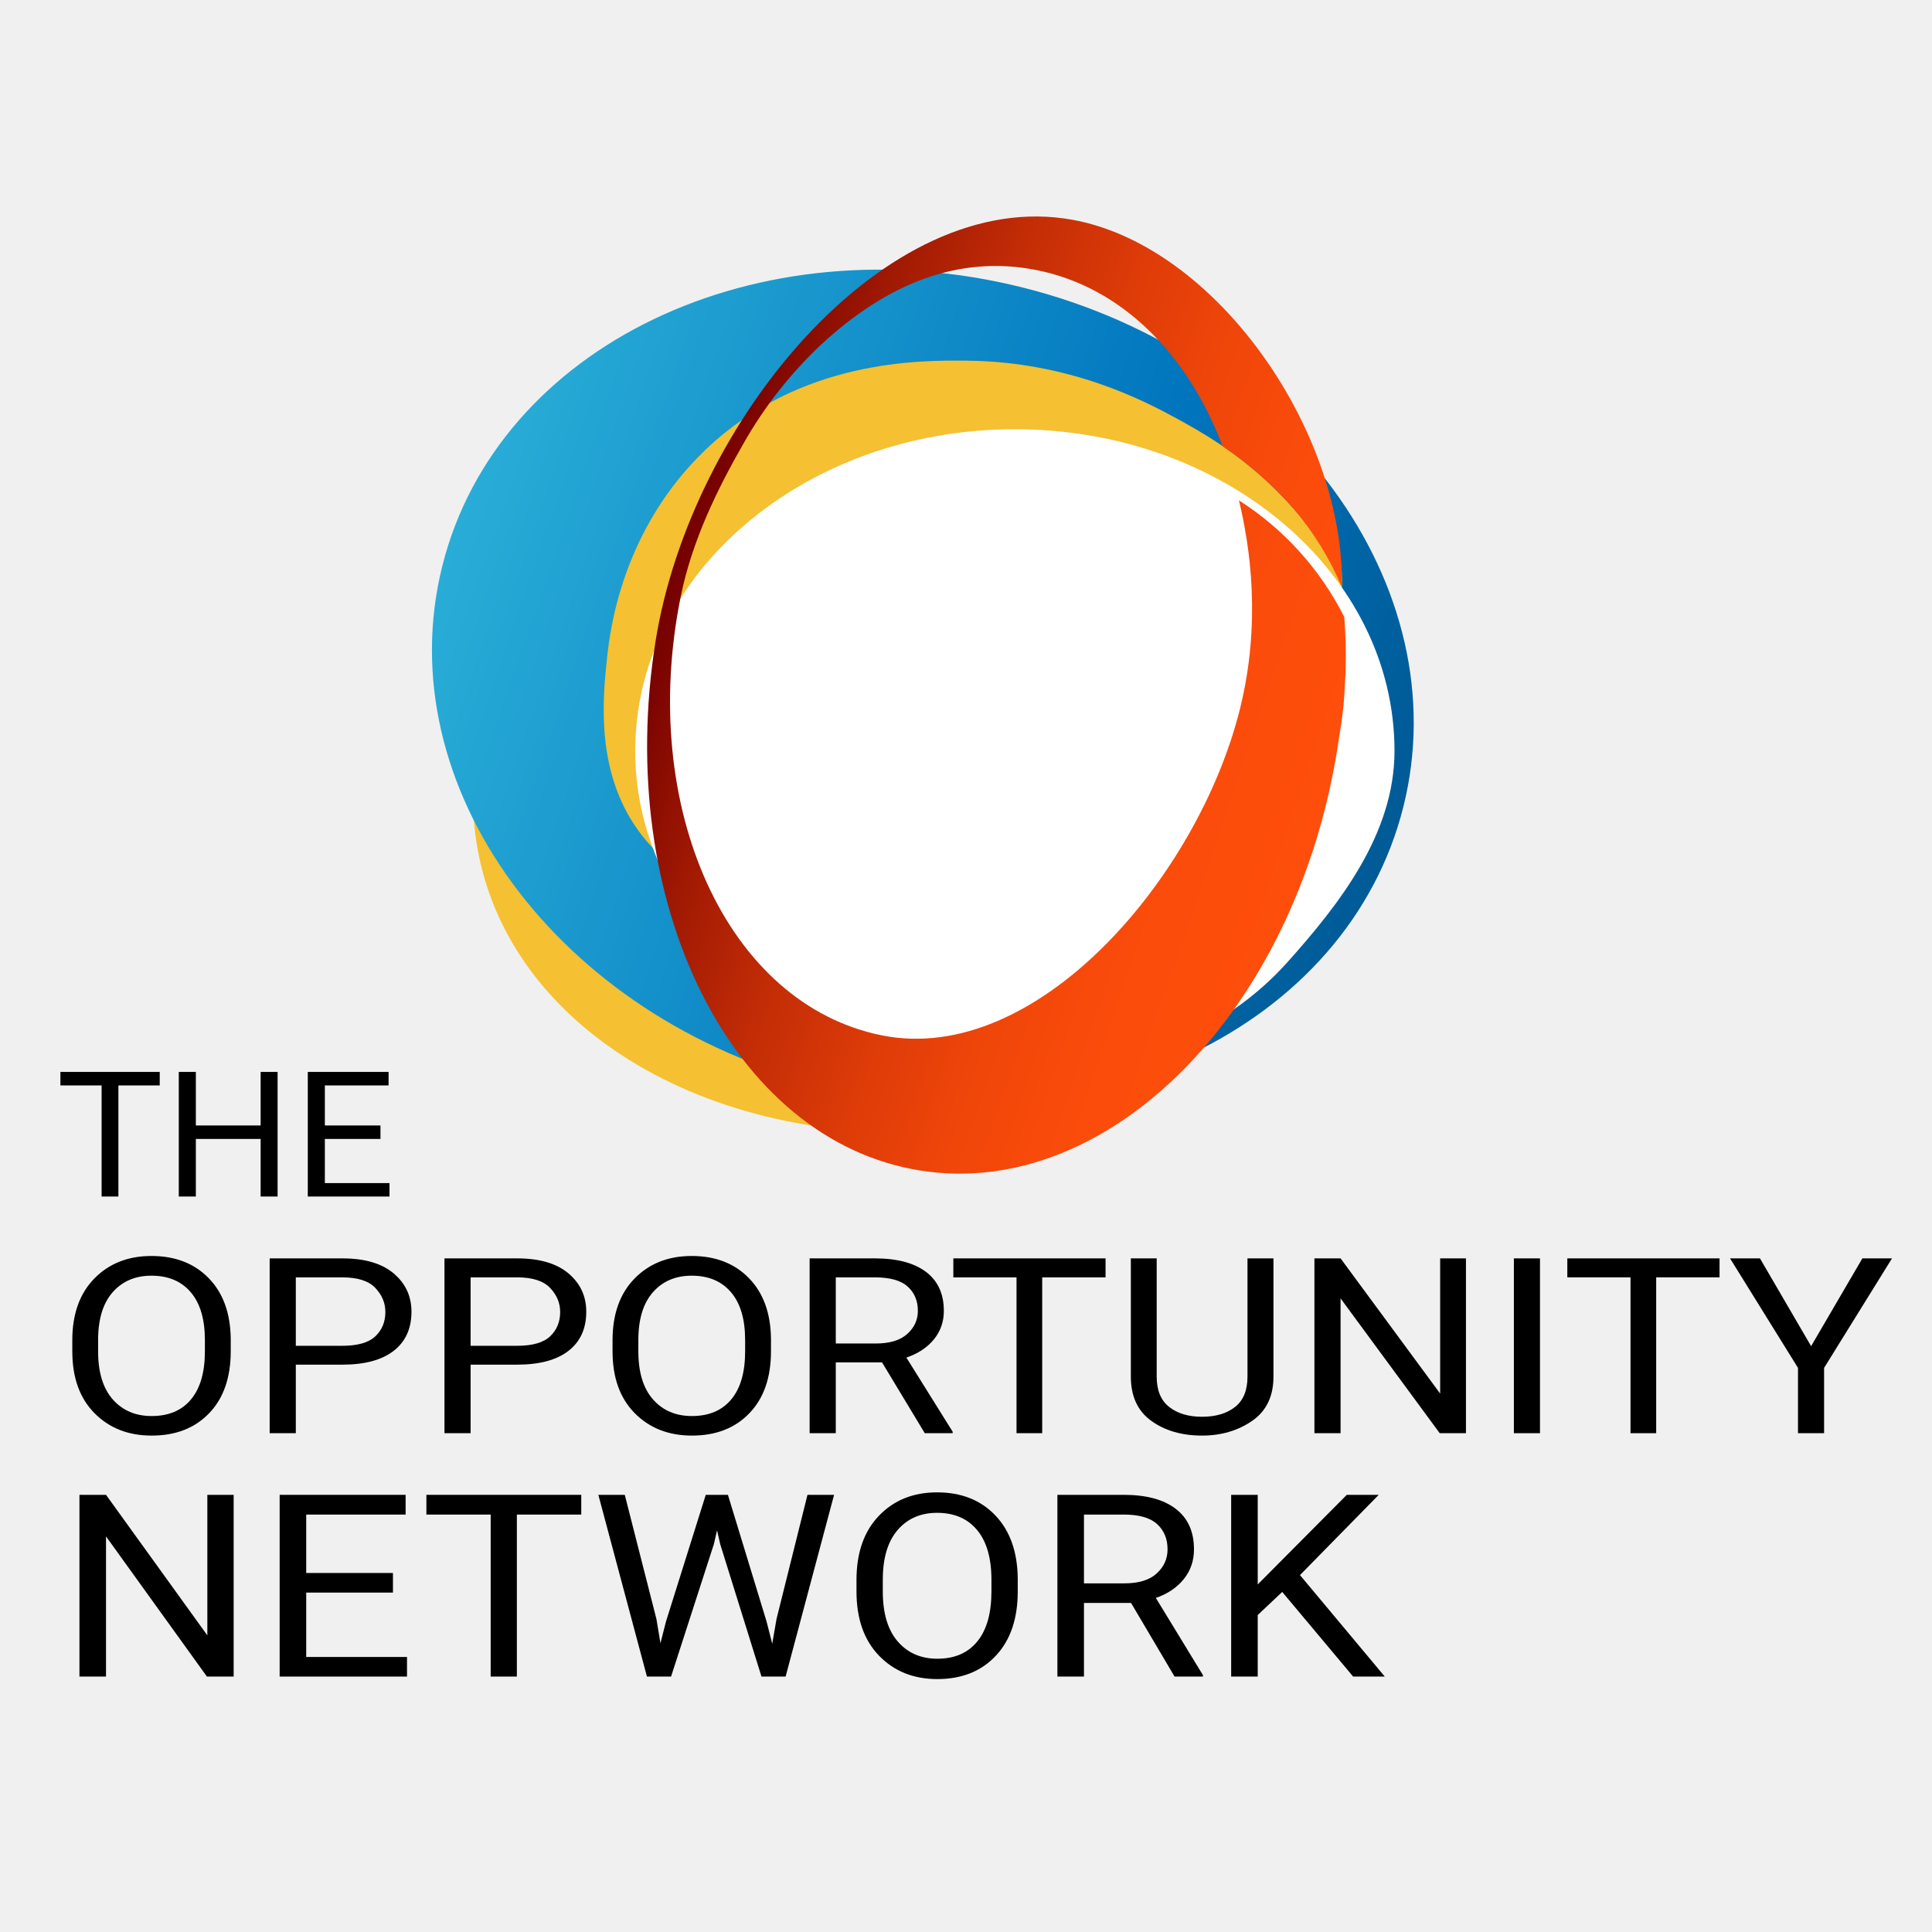
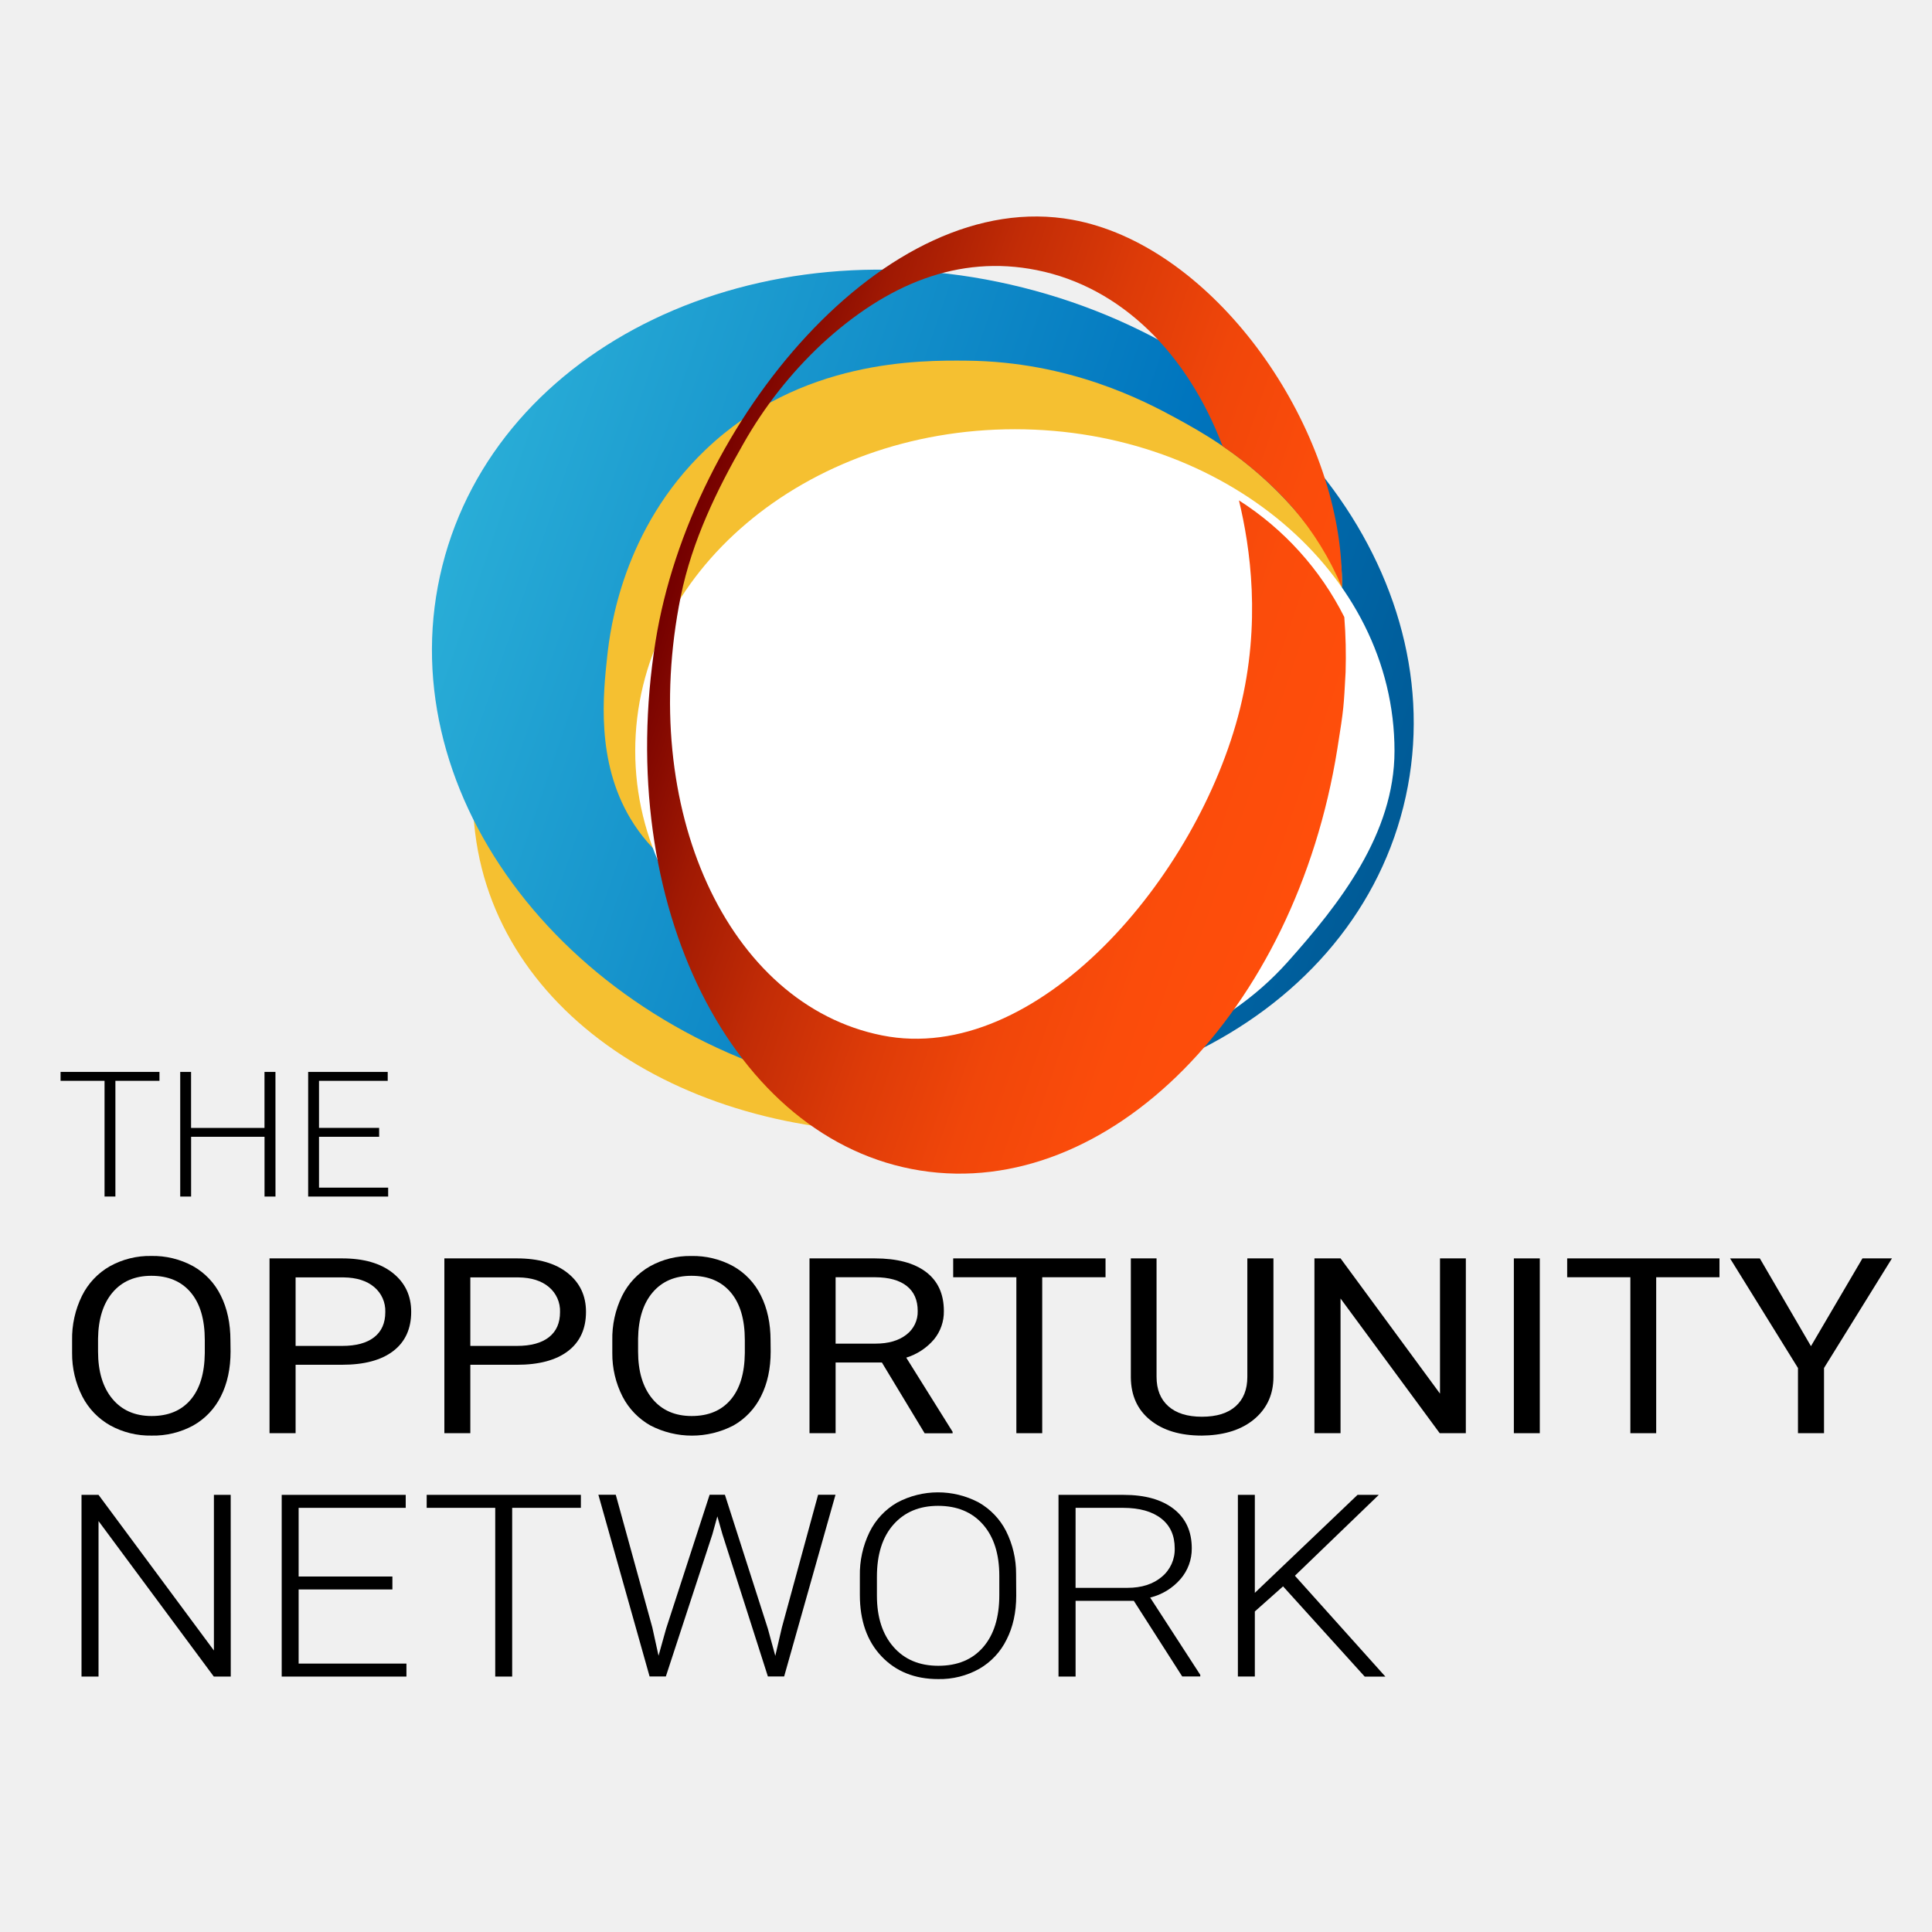
<svg xmlns="http://www.w3.org/2000/svg" viewBox="0 0 1000 1000">
  <defs>
-     <style>.cls-1{fill:#f5c031;fill-rule:evenodd;}.cls-2{fill:url(#linear-gradient);}.cls-3{fill:#fff;stroke:#fff;stroke-miterlimit:10;}.cls-4{fill:url(#linear-gradient-2);}.cls-5{font-size:72px;}.cls-5,.cls-6{font-family:Roboto-Light, Roboto;}.cls-6{font-size:105px;}.cls-7{letter-spacing:0.01em;}.cls-8{letter-spacing:0.01em;}.cls-9{font-size:101px;font-family:Roboto-Regular, Roboto;}.cls-10{letter-spacing:-0.04em;}.cls-11{letter-spacing:-0.01em;}.cls-12{letter-spacing:0.01em;}</style>
+     <style>.cls-1{fill:#f5c031;fill-rule:evenodd;}.cls-2{fill:url(#linear-gradient);}.cls-3{fill:#fff;stroke:#fff;stroke-miterlimit:10;}.cls-4{fill:url(#linear-gradient-2);}</style>
    <linearGradient id="linear-gradient" x1="235.22" y1="272.59" x2="720.1" y2="437.93" gradientTransform="translate(706.04 -194.47) rotate(75.92)" gradientUnits="userSpaceOnUse">
      <stop offset="0" stop-color="#29add7" />
      <stop offset="0.66" stop-color="#0075be" />
      <stop offset="0.99" stop-color="#005b97" />
    </linearGradient>
-     <linearGradient id="linear-gradient-2" x1="351.42" y1="302.1" x2="692.97" y2="418.57" gradientTransform="translate(-6)" gradientUnits="userSpaceOnUse">
+     <linearGradient id="linear-gradient-2" x1="345.42" y1="302.1" x2="686.97" y2="418.57" gradientUnits="userSpaceOnUse">
      <stop offset="0" stop-color="#740000" />
      <stop offset="0.01" stop-color="#760100" />
      <stop offset="0.16" stop-color="#a01903" />
      <stop offset="0.32" stop-color="#c22c06" />
      <stop offset="0.49" stop-color="#dd3b08" />
      <stop offset="0.65" stop-color="#f0460a" />
      <stop offset="0.82" stop-color="#fb4c0b" />
      <stop offset="1" stop-color="#ff4e0b" />
    </linearGradient>
  </defs>
  <g id="oppnet-colored">
    <path class="cls-1" d="M244.79,412.17c0,103.55,100.5,174,222,174s240.5-116.95,240.5-220.5-91.5-177-213-177S244.79,308.61,244.79,412.17Z" />
    <ellipse class="cls-2" cx="477.66" cy="355.26" rx="212.81" ry="256.41" transform="translate(16.87 732.14) rotate(-75.92)" />
    <path class="cls-1" d="M631.78,230.19c-9-6.07-17-10.45-22.84-13.65-16.4-8.92-55.12-29.4-108.64-29.86-24.1-.21-86-.75-135,46-43.11,41.1-49.51,93.19-51,107-2.11,19.6-5.84,54.18,12,84,41.61,69.56,165.26,54.57,177,53,39.4-5.27,78.07-20.06,110.78-39.56,56.59-33.73,82.54-104.25,80.43-140.31-.93-15.88-4.57-7.76-17.21-24.13a194.41,194.41,0,0,0-45.51-42.48" />
    <path class="cls-3" d="M721.29,388.67c0,42.67-28.25,78.8-55.26,109-32.85,36.72-82.88,57-140.74,57-108.25,0-196-74.32-196-166s87.75-166,196-166S721.29,297,721.29,388.67Z" />
-     <path class="cls-4" d="M695.81,319.39A153.32,153.32,0,0,0,641.28,259c5.85,24.29,11.57,63.42.52,107.92-21.67,87.24-105.28,185-185.27,169-80.21-16-126.31-117.72-104.2-227.09,5.89-29.11,19.08-55.84,32.39-79.08a217,217,0,0,1,40.54-51.6C459,147,496.13,131.71,536.6,139.81c44.09,8.82,78.14,43.53,96.22,91.15a192.6,192.6,0,0,1,18.93,14.58,184.72,184.72,0,0,1,17.6,17.52,155.61,155.61,0,0,1,25.21,40.88,162.75,162.75,0,0,0-.64-16.73C687.06,211.12,625,126.49,555.13,113.76,458.31,96.12,357.48,218.38,339.32,331.87c-21.75,135.89,39.61,258.56,137.05,274s194.06-82.22,215.81-218.11c3.5-21.85,3.3-21.9,4.3-39.86A261.94,261.94,0,0,0,695.81,319.39Z" />
-     <text class="cls-5" transform="translate(28.97 619.32) scale(1.3 1.26)">THE</text>
-     <text class="cls-6" transform="translate(29.07 867.79) scale(1.39 1.26)">N<tspan class="cls-7" x="74.55" y="0">E</tspan>
-       <tspan class="cls-8" x="135.3" y="0">T</tspan>
-       <tspan x="198.77" y="0">WORK</tspan>
-     </text>
-     <text class="cls-9" transform="translate(29.08 741.82) scale(1.42 1.26)">OPPO<tspan class="cls-10" x="266.31" y="0">R</tspan>
-       <tspan x="324.55" y="0">TUN</tspan>
-       <tspan class="cls-11" x="522.31" y="0">I</tspan>
-       <tspan class="cls-12" x="548.35" y="0">T</tspan>
-       <tspan x="609.4" y="0">Y</tspan>
-     </text>
+     <path class="cls-4" d="M695.81,319.39A153.32,153.32,0,0,0,641.28,259c5.85,24.29,11.57,63.42.52,107.92-21.67,87.24-105.28,185-185.27,169-80.21-16-126.31-117.72-104.2-227.09,5.89-29.11,19.08-55.84,32.39-79.08a217,217,0,0,1,40.54-51.6C459,147,496.13,131.71,536.6,139.81c44.09,8.82,78.14,43.53,96.22,91.15a192.6,192.6,0,0,1,18.93,14.58,184.73,184.73,0,0,1,17.6,17.52,155.61,155.61,0,0,1,25.21,40.88,162.73,162.73,0,0,0-.64-16.73C687.06,211.12,625,126.49,555.13,113.76,458.31,96.12,357.48,218.38,339.32,331.87c-21.75,135.89,39.61,258.56,137.05,274s194.06-82.22,215.81-218.11c3.5-21.85,3.3-21.9,4.3-39.86A261.91,261.91,0,0,0,695.81,319.39Z" />
+     <path d="M82.54,559.43H59.73v59.89H54.11V559.43H31.35v-4.61H82.54Z" />
+     <path d="M142.59,619.32h-5.67V588.4h-38v30.92H93.28v-64.5H98.9v29h38v-29h5.67Z" />
+     <path d="M196.25,588.4H165.12v26.31h35.79v4.61H159.5v-64.5h41.18v4.61H165.12v24.36h31.12Z" />
+     <path d="M119.44,867.79h-8.77L51,787.3v80.49H42.19V773.74H51l59.72,80.56V773.74h8.69Z" />
+     <path d="M203.1,822.7H154.57v38.37h55.8v6.72H145.81V773.74H210v6.72H154.57V816H203.1Z" />
+     <path d="M300.66,780.45H265.1v87.34h-8.77V780.45H220.85v-6.72h79.82Z" />
+     <path d="M337.65,842.4l3.21,14.6,3.92-14,22.52-69.32h7.91l22.23,69.32,3.85,14.08,3.42-14.73,18.74-68.67h9l-26.58,94.06h-8.41l-23.52-73.58-2.64-9.3-2.57,9.3-24.09,73.58h-8.41l-26.51-94.06h9Z" />
+     <path d="M526,825.87q0,13-5,22.8a35.42,35.42,0,0,1-14.15,15.12,41.78,41.78,0,0,1-21.24,5.3q-18.17,0-29.36-11.79t-11.19-31.82v-9.69a49.71,49.71,0,0,1,5-22.77,35.94,35.94,0,0,1,14.22-15.25,45,45,0,0,1,42.3-.1,35.64,35.64,0,0,1,14.15,14.79,49.07,49.07,0,0,1,5.2,22.16Zm-8.76-10.21q0-17-8.48-26.62t-23.23-9.62q-14.47,0-23.05,9.66t-8.59,27v9.82q0,16.73,8.55,26.52t23.23,9.79q14.89,0,23.23-9.66t8.34-26.91Z" />
+     <path d="M586.86,828.58H556.72v39.21h-8.84V773.74h33.71q16.6,0,25.94,7.29t9.33,20.39A23.94,23.94,0,0,1,611,817.35a30.18,30.18,0,0,1-15.68,9.55l25.94,40v.84h-9.34Zm-30.15-6.72h26.87q11,0,17.75-5.69a18.46,18.46,0,0,0,6.7-14.75q0-10-7-15.46t-19.6-5.5H556.72Z" />
+     <path d="M664.11,821.09l-14.61,13v33.66h-8.77V773.74h8.77v50.71l53.16-50.71h11L670.24,815.6l46.82,52.2H706.37Z" />
+     <path d="M119.34,699.5q0,13.3-5,23.21A35.28,35.28,0,0,1,100,737.84a43.13,43.13,0,0,1-21.57,5.22,42.73,42.73,0,0,1-21.36-5.25,36.25,36.25,0,0,1-14.46-15,48.6,48.6,0,0,1-5.29-22.53v-6.52a50,50,0,0,1,5.11-23.05,36,36,0,0,1,14.46-15.32,42.54,42.54,0,0,1,21.39-5.31,43.37,43.37,0,0,1,21.6,5.25,35.22,35.22,0,0,1,14.39,15.22q5,10,5,23.21ZM106,693.66q0-16.09-7.28-24.7t-20.38-8.61q-12.75,0-20.06,8.61t-7.53,23.89v6.65q0,15.6,7.39,24.51t20.34,8.92q13,0,20.17-8.42T106,700.37Z" />
+     <path d="M153,706.4v35.42H139.51V651.34h37.61q16.74,0,26.23,7.58T212.83,679q0,13.17-9.28,20.29T177,706.4Zm0-9.76h24.16q10.78,0,16.53-4.51t5.74-13a16.1,16.1,0,0,0-5.74-12.95q-5.74-4.86-15.76-5H153Z" />
+     <path d="M243.44,706.4v35.42H230V651.34H267.6q16.74,0,26.23,7.58T303.31,679q0,13.17-9.28,20.29t-26.58,7.12Zm0-9.76H267.6q10.78,0,16.53-4.51t5.74-13a16.1,16.1,0,0,0-5.74-12.95q-5.74-4.86-15.76-5H243.44Z" />
+     <path d="M398.9,699.5q0,13.3-5,23.21a35.28,35.28,0,0,1-14.29,15.13,46.61,46.61,0,0,1-42.93,0,36.25,36.25,0,0,1-14.46-15,48.6,48.6,0,0,1-5.29-22.53v-6.52A50,50,0,0,1,322,670.73a36,36,0,0,1,14.46-15.32,42.54,42.54,0,0,1,21.39-5.31,43.37,43.37,0,0,1,21.6,5.25,35.22,35.22,0,0,1,14.39,15.22q5,10,5,23.21Zm-13.38-5.84q0-16.09-7.28-24.7t-20.38-8.61q-12.75,0-20.06,8.61t-7.53,23.89v6.65q0,15.6,7.39,24.51T358,732.93q13,0,20.17-8.42t7.35-24.14Z" />
+     <path d="M456.46,705.22H432.51v36.6H419V651.34h33.75q17.23,0,26.51,7t9.28,20.26a22.51,22.51,0,0,1-5.15,14.73,30.71,30.71,0,0,1-14.32,9.38l24,38.4v.75H478.59Zm-23.95-9.76h20.66q10,0,15.93-4.61A14.82,14.82,0,0,0,475,678.53q0-8.4-5.64-12.88T453.1,661.1H432.51Z" />
+     <path d="M572.22,661.1H539.45v80.72H526.07V661.1h-32.7v-9.76h78.85Z" />
+     <path d="M659.13,651.34v61.52q-.07,12.8-9.07,20.94t-24.41,9.13l-3.57.13q-16.74,0-26.68-8T585.32,713V651.34h13.31v61.27q0,9.82,6.09,15.25t17.37,5.44q11.41,0,17.47-5.41t6.06-15.22V651.34Z" />
+     <path d="M758.71,741.82H745.19L693.86,672.1v69.72H680.35V651.34h13.52l51.47,70v-70h13.38Z" />
+     <path d="M797,741.82H783.57V651.34H797Z" />
+     <path d="M890,661.1H857.24v80.72H843.87V661.1h-32.7v-9.76H890Z" />
+     <path d="M937.35,696.77,964,651.34h15.27l-35.16,56.73v33.74H930.63V708.08l-35.15-56.73h15.41Z" />
  </g>
</svg>
